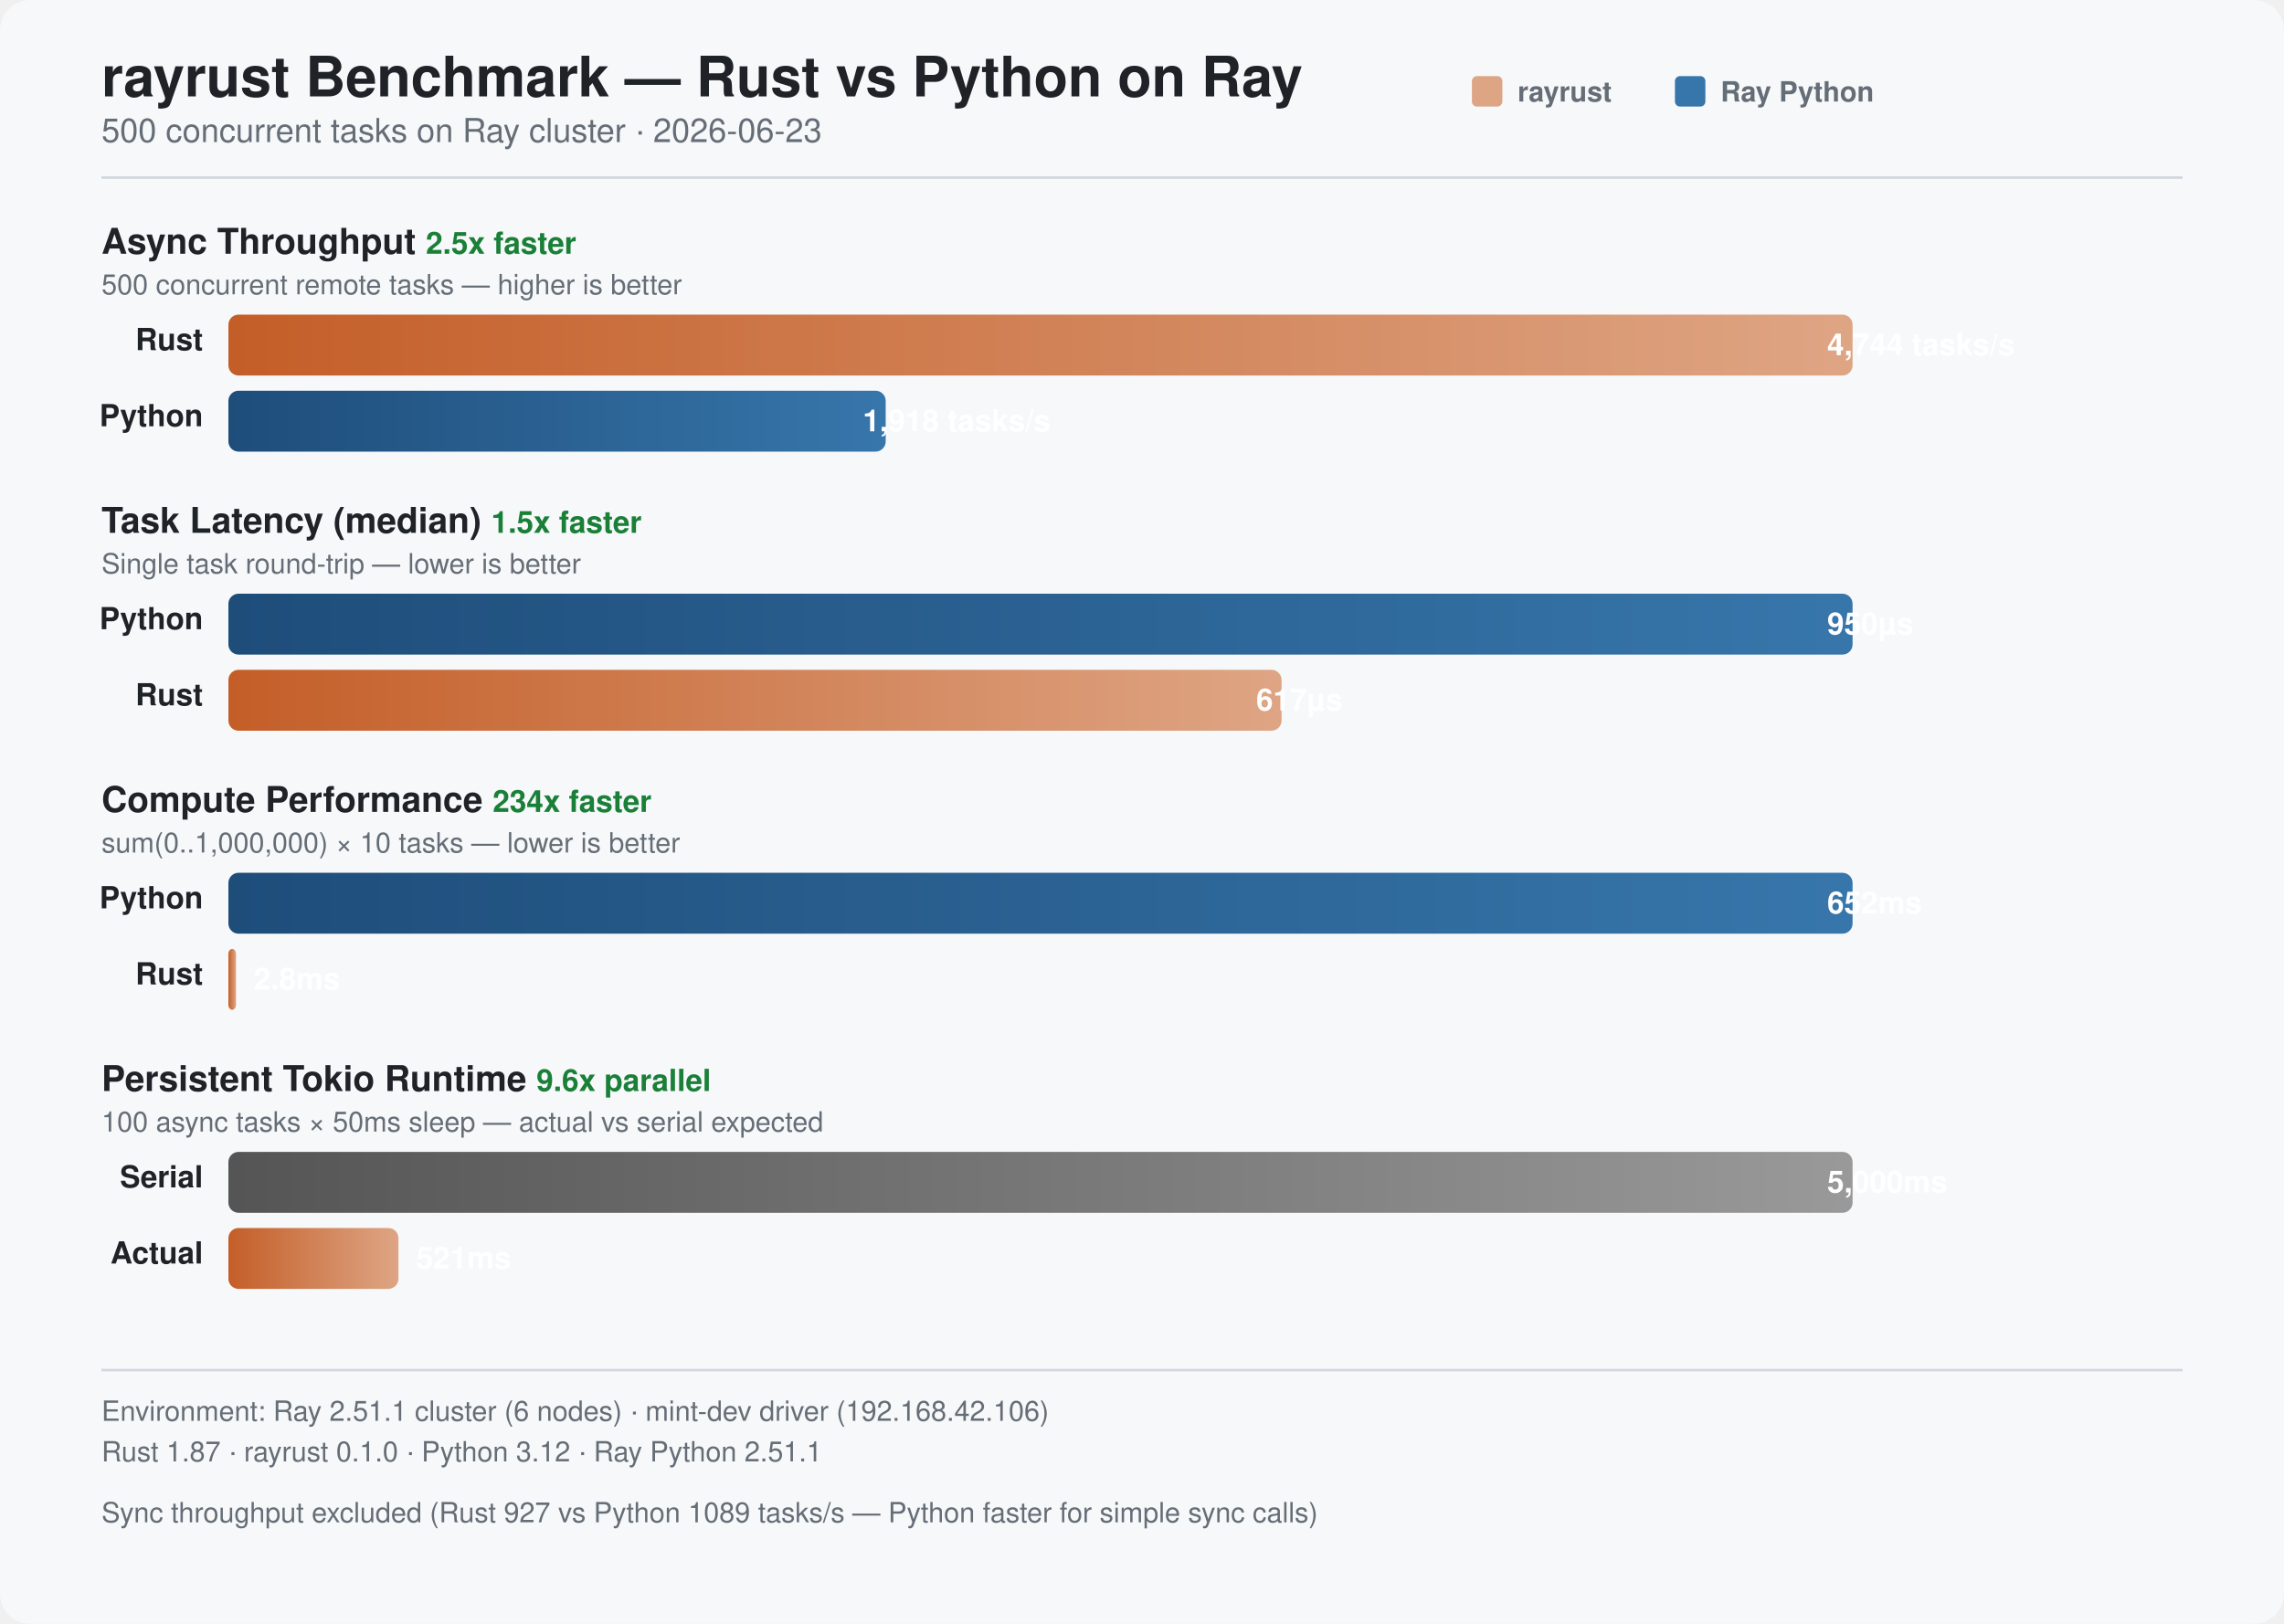
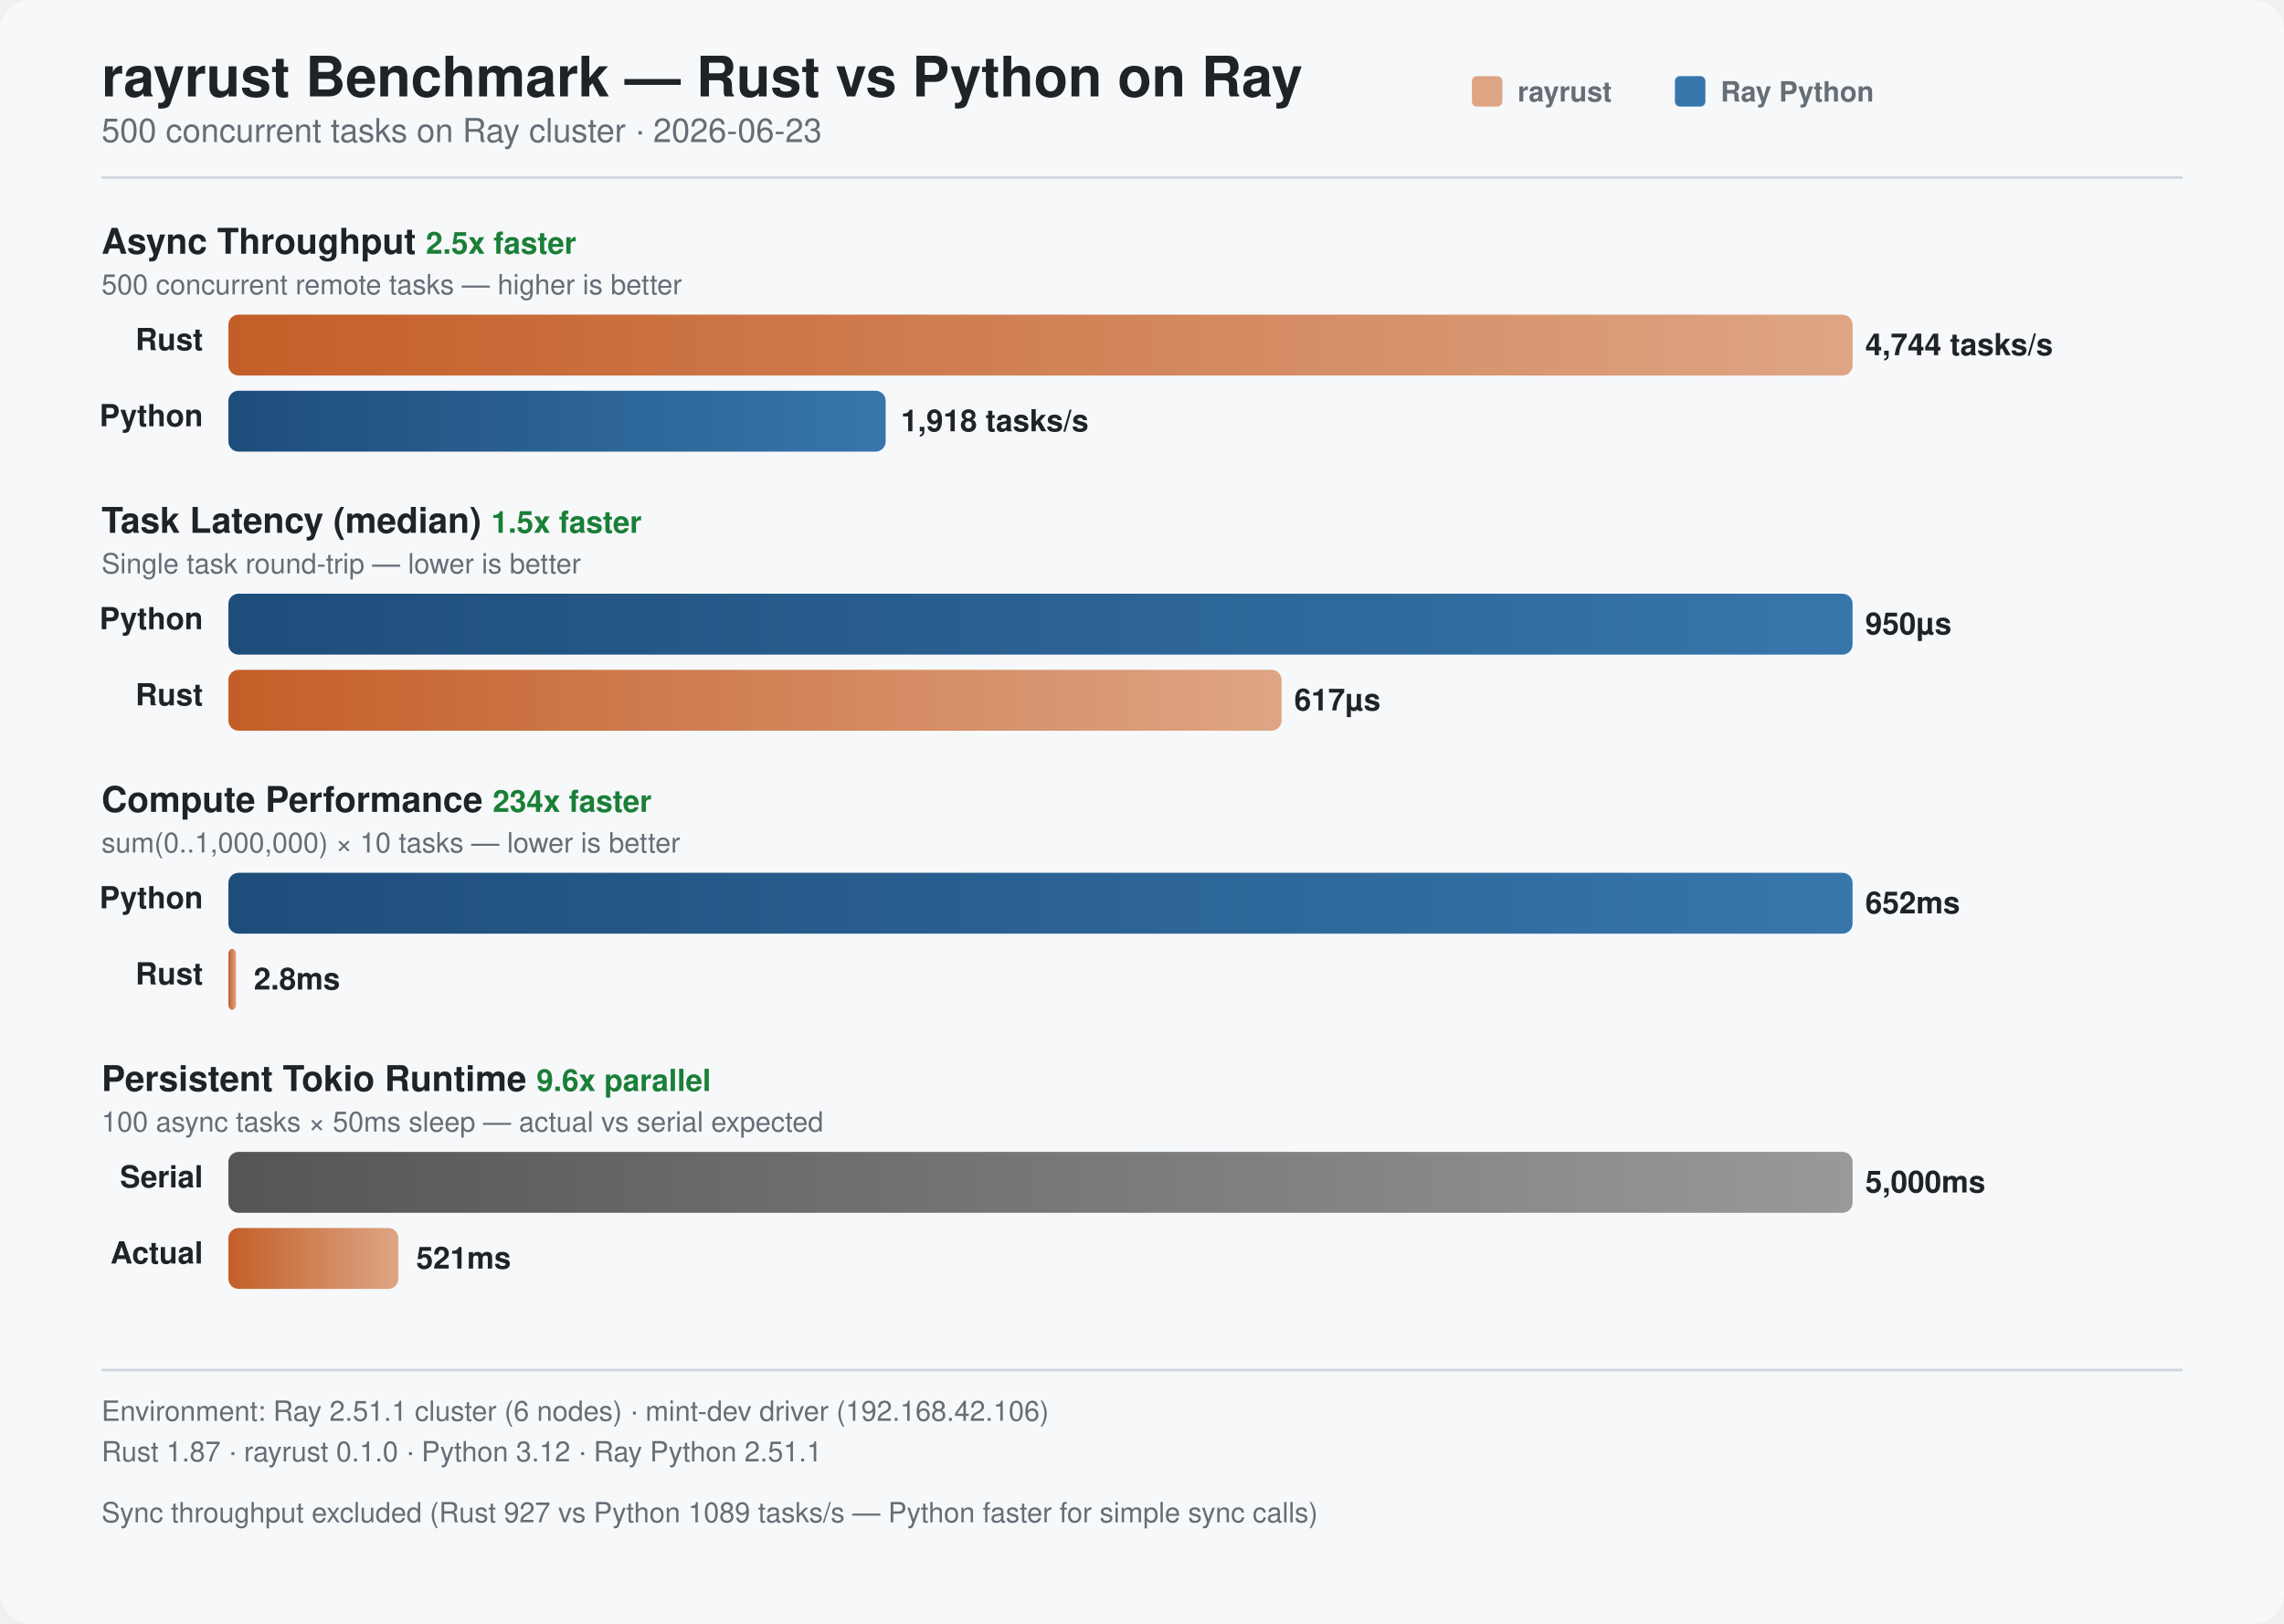
<svg xmlns="http://www.w3.org/2000/svg" viewBox="0 0 900 640" font-family="-apple-system, BlinkMacSystemFont, 'Segoe UI', Helvetica, Arial, sans-serif">
  <style>
    .title { font-size: 22px; font-weight: 700; fill: #1f2328; }
    .subtitle { font-size: 13px; fill: #656d76; }
    .chart-title { font-size: 14px; font-weight: 600; fill: #1f2328; }
    .chart-desc { font-size: 11px; fill: #656d76; }
    .bar-label { font-size: 12px; font-weight: 600; fill: #1f2328; }
-     .bar-value { font-size: 12px; font-weight: 700; fill: #fff; }
+     .bar-value { font-size: 12px; font-weight: 700; fill: #1f2328; }
    .speedup { font-size: 12px; font-weight: 700; fill: #1a7f37; }
-     .rust-bar { fill: url(#rustGrad); }
-     .py-bar { fill: url(#pyGrad); }
-     .gray-bar { fill: url(#grayGrad); }
  </style>
  <defs>
    <linearGradient id="rustGrad" x1="0" y1="0" x2="1" y2="0">
      <stop offset="0%" stop-color="#c45e28" />
      <stop offset="100%" stop-color="#dea584" />
    </linearGradient>
    <linearGradient id="pyGrad" x1="0" y1="0" x2="1" y2="0">
      <stop offset="0%" stop-color="#1e4d7a" />
      <stop offset="100%" stop-color="#3776ab" />
    </linearGradient>
    <linearGradient id="grayGrad" x1="0" y1="0" x2="1" y2="0">
      <stop offset="0%" stop-color="#555" />
      <stop offset="100%" stop-color="#999" />
    </linearGradient>
  </defs>
  <rect width="900" height="640" fill="#f6f8fa" rx="12" />
  <text x="40" y="38" class="title">rayrust Benchmark — Rust vs Python on Ray</text>
  <text x="40" y="56" class="subtitle">500 concurrent tasks on Ray cluster · 2026-06-23</text>
  <line x1="40" y1="70" x2="860" y2="70" stroke="#d0d7de" stroke-width="1" />
  <rect x="580" y="30" width="12" height="12" rx="2" fill="#dea584" />
  <text x="598" y="40" class="chart-desc" font-weight="600" fill="#1f2328">rayrust</text>
  <rect x="660" y="30" width="12" height="12" rx="2" fill="#3776ab" />
  <text x="678" y="40" class="chart-desc" font-weight="600" fill="#1f2328">Ray Python</text>
  <text x="40" y="100" class="chart-title">Async Throughput <tspan class="speedup">2.5x faster</tspan>
  </text>
  <text x="40" y="116" class="chart-desc">500 concurrent remote tasks — higher is better</text>
  <text x="80" y="138" class="bar-label" text-anchor="end">Rust</text>
-   <rect x="90" y="124" width="640" height="24" rx="4" class="rust-bar" />
-   <text x="720" y="140" class="bar-value">4,744 tasks/s</text>
+   <rect x="90" y="124" width="640" height="24" rx="4" fill="url(#rustGrad)" />
+   <text x="735" y="140" class="bar-value">4,744 tasks/s</text>
  <text x="80" y="168" class="bar-label" text-anchor="end">Python</text>
-   <rect x="90" y="154" width="259" height="24" rx="4" class="py-bar" />
-   <text x="340" y="170" class="bar-value">1,918 tasks/s</text>
+   <rect x="90" y="154" width="259" height="24" rx="4" fill="url(#pyGrad)" />
+   <text x="355" y="170" class="bar-value">1,918 tasks/s</text>
  <text x="40" y="210" class="chart-title">Task Latency (median) <tspan class="speedup">1.5x faster</tspan>
  </text>
  <text x="40" y="226" class="chart-desc">Single task round-trip — lower is better</text>
  <text x="80" y="248" class="bar-label" text-anchor="end">Python</text>
-   <rect x="90" y="234" width="640" height="24" rx="4" class="py-bar" />
-   <text x="720" y="250" class="bar-value">950µs</text>
+   <rect x="90" y="234" width="640" height="24" rx="4" fill="url(#pyGrad)" />
+   <text x="735" y="250" class="bar-value">950µs</text>
  <text x="80" y="278" class="bar-label" text-anchor="end">Rust</text>
-   <rect x="90" y="264" width="415" height="24" rx="4" class="rust-bar" />
-   <text x="495" y="280" class="bar-value">617µs</text>
+   <rect x="90" y="264" width="415" height="24" rx="4" fill="url(#rustGrad)" />
+   <text x="510" y="280" class="bar-value">617µs</text>
  <text x="40" y="320" class="chart-title">Compute Performance <tspan class="speedup">234x faster</tspan>
  </text>
  <text x="40" y="336" class="chart-desc">sum(0..1,000,000) × 10 tasks — lower is better</text>
  <text x="80" y="358" class="bar-label" text-anchor="end">Python</text>
-   <rect x="90" y="344" width="640" height="24" rx="4" class="py-bar" />
-   <text x="720" y="360" class="bar-value">652ms</text>
+   <rect x="90" y="344" width="640" height="24" rx="4" fill="url(#pyGrad)" />
+   <text x="735" y="360" class="bar-value">652ms</text>
  <text x="80" y="388" class="bar-label" text-anchor="end">Rust</text>
-   <rect x="90" y="374" width="3" height="24" rx="2" class="rust-bar" />
+   <rect x="90" y="374" width="3" height="24" rx="2" fill="url(#rustGrad)" />
  <text x="100" y="390" class="bar-value" fill="#c45e28">2.8ms</text>
  <text x="40" y="430" class="chart-title">Persistent Tokio Runtime <tspan class="speedup">9.6x parallel</tspan>
  </text>
  <text x="40" y="446" class="chart-desc">100 async tasks × 50ms sleep — actual vs serial expected</text>
  <text x="80" y="468" class="bar-label" text-anchor="end">Serial</text>
-   <rect x="90" y="454" width="640" height="24" rx="4" class="gray-bar" />
-   <text x="720" y="470" class="bar-value">5,000ms</text>
+   <rect x="90" y="454" width="640" height="24" rx="4" fill="url(#grayGrad)" />
+   <text x="735" y="470" class="bar-value">5,000ms</text>
  <text x="80" y="498" class="bar-label" text-anchor="end">Actual</text>
-   <rect x="90" y="484" width="67" height="24" rx="4" class="rust-bar" />
+   <rect x="90" y="484" width="67" height="24" rx="4" fill="url(#rustGrad)" />
  <text x="164" y="500" class="bar-value">521ms</text>
  <line x1="40" y1="540" x2="860" y2="540" stroke="#d0d7de" stroke-width="1" />
  <text x="40" y="560" class="chart-desc">Environment: Ray 2.51.1 cluster (6 nodes) · mint-dev driver (192.168.42.106)</text>
  <text x="40" y="576" class="chart-desc">Rust 1.87 · rayrust 0.1.0 · Python 3.12 · Ray Python 2.51.1</text>
  <text x="40" y="600" class="chart-desc" fill="#8b949e">Sync throughput excluded (Rust 927 vs Python 1089 tasks/s — Python faster for simple sync calls)</text>
</svg>
